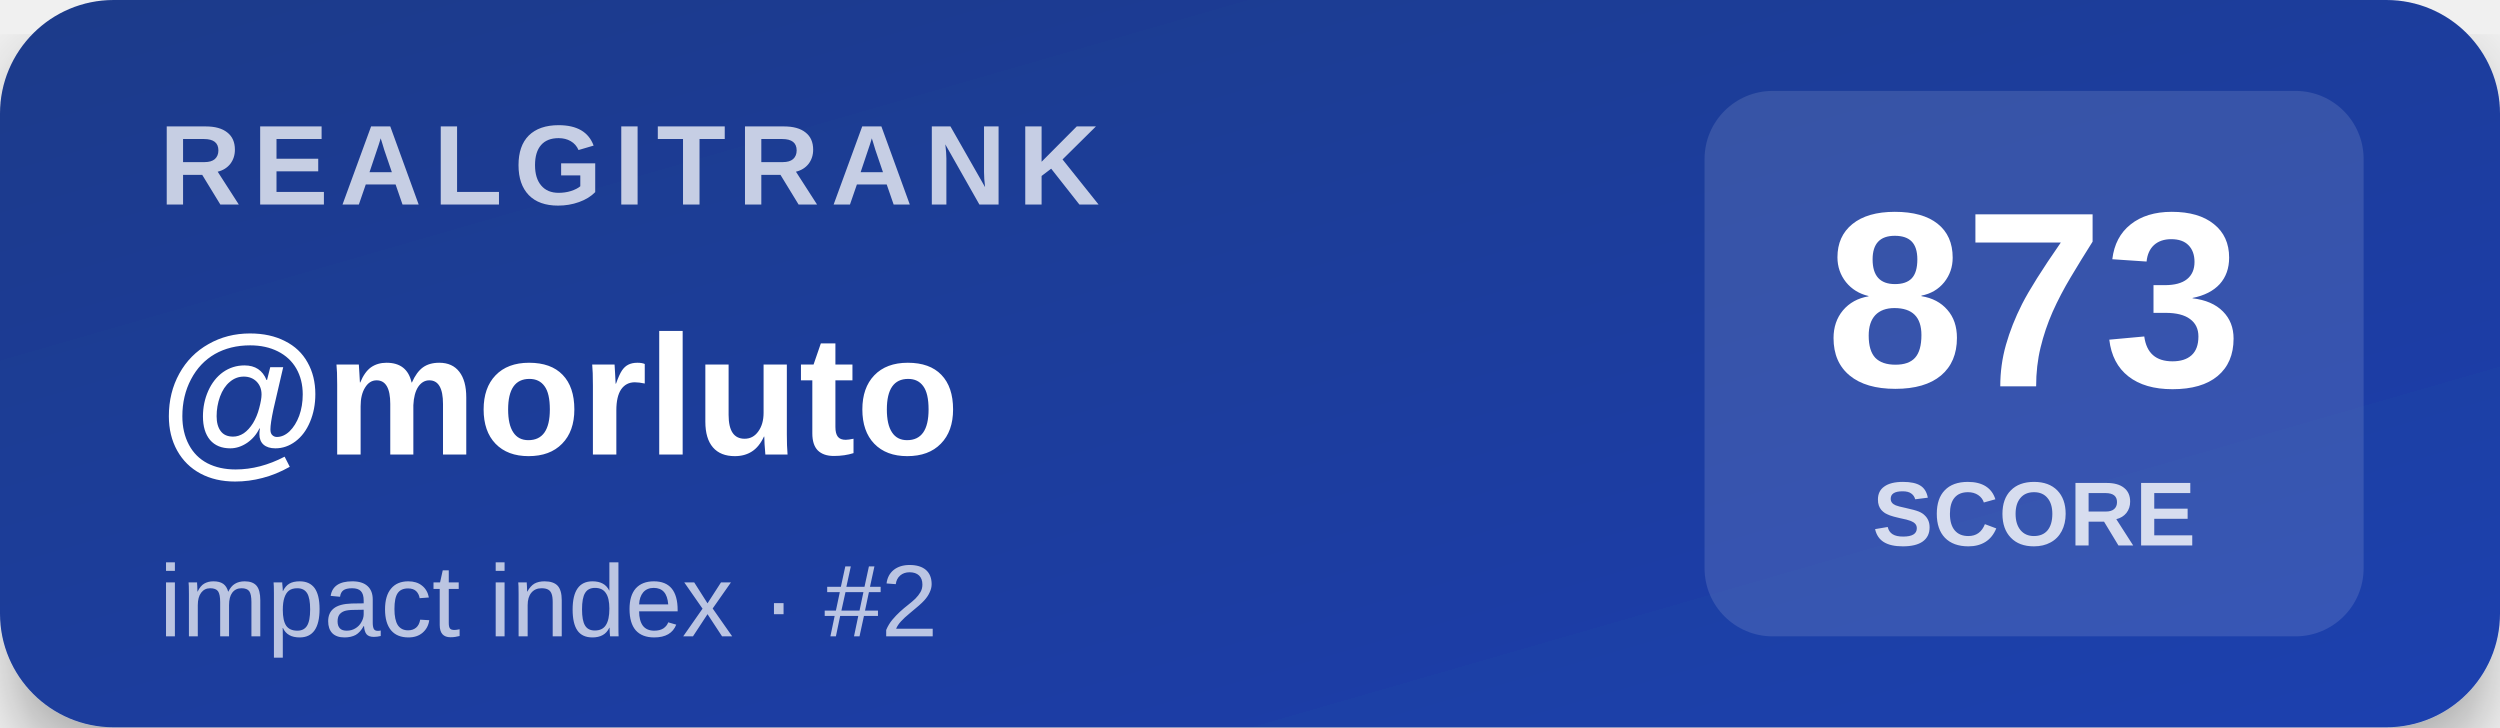
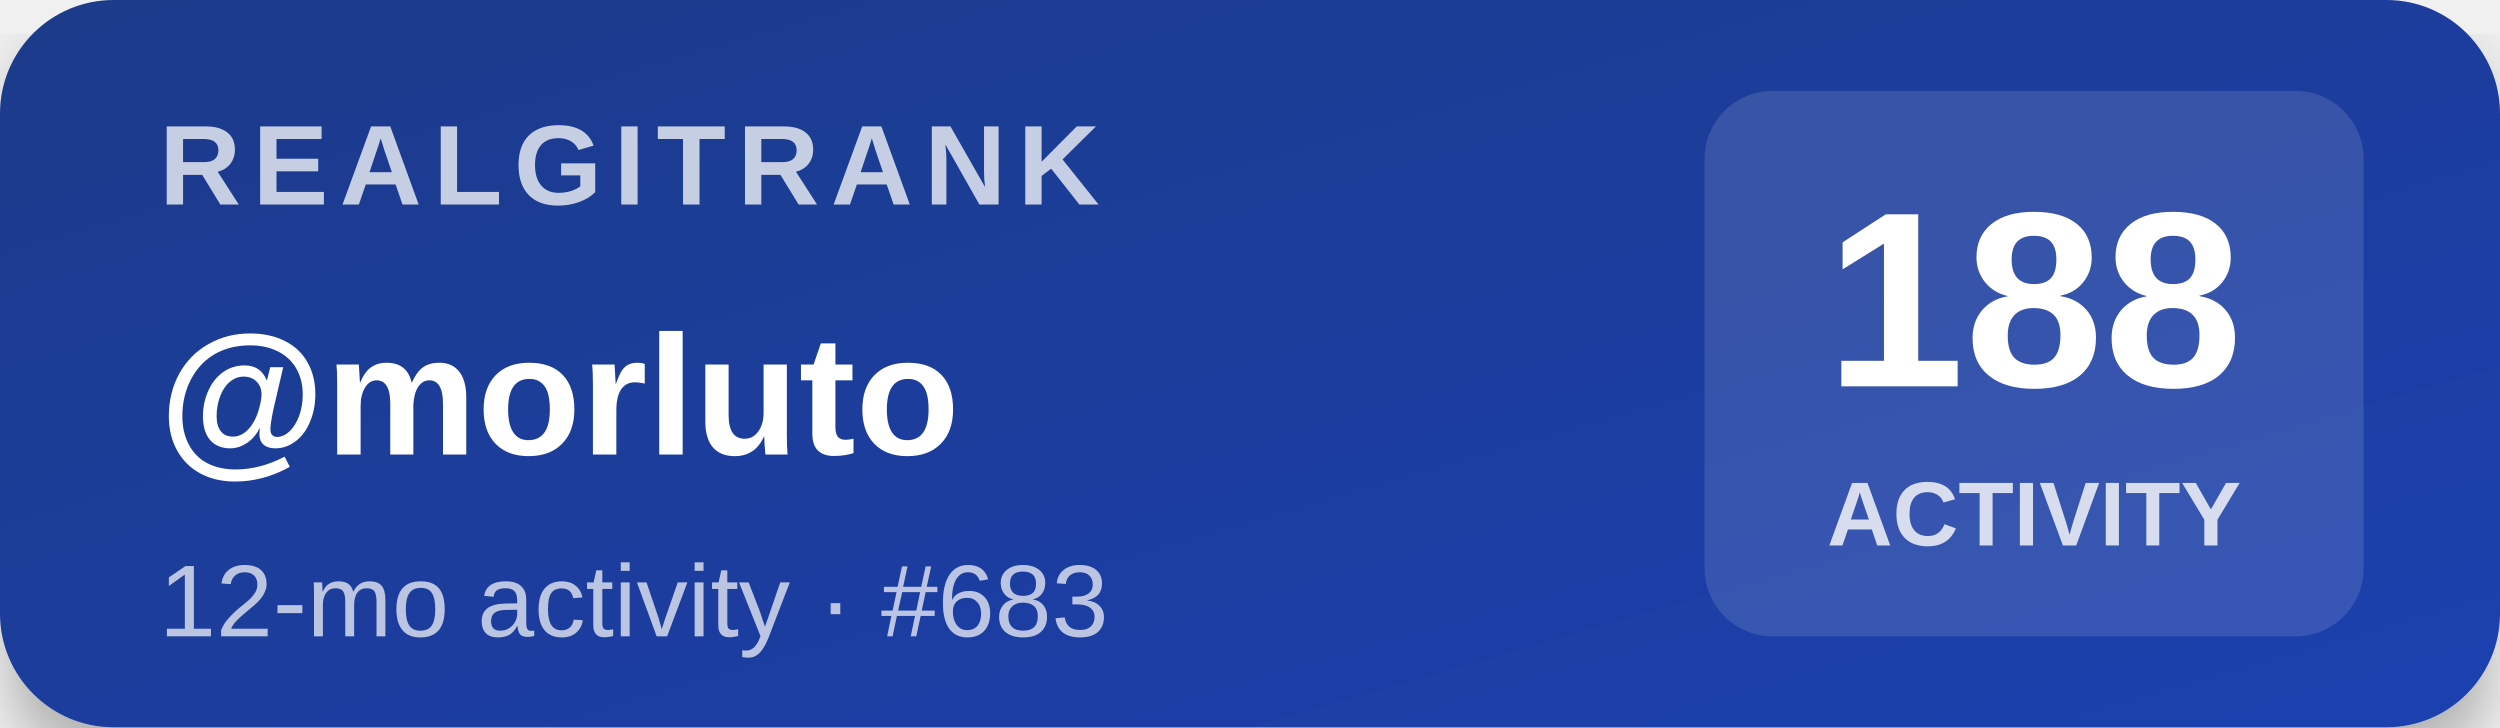
<svg xmlns="http://www.w3.org/2000/svg" width="220" height="64" viewBox="0 0 220 64">
  <defs>
    <linearGradient id="bg" x1="0" y1="0" x2="1" y2="1">
      <stop offset="0%" stop-color="#1e3a8a" />
      <stop offset="100%" stop-color="#1e40af" />
    </linearGradient>
    <filter id="shadow">
      <feDropShadow dx="0" dy="3" stdDeviation="3" flood-opacity="0.3" />
    </filter>
  </defs>
  <rect width="220" height="64" rx="10" fill="url(#bg)" filter="url(#shadow)" />
  <text x="14" y="18" font-family="Segoe UI,Arial,sans-serif" font-size="10" font-weight="700" fill="#ffffff" opacity="0.75" letter-spacing="1">REALGITRANK</text>
  <text x="14" y="40" font-family="Segoe UI,Arial,sans-serif" font-size="15" font-weight="800" fill="#ffffff">@morluto</text>
-   <text x="14" y="56" font-family="Segoe UI,Arial,sans-serif" font-size="9" fill="#ffffff" opacity="0.7">impact index · #2</text>
+   <text x="14" y="56" font-family="Segoe UI,Arial,sans-serif" font-size="9" fill="#ffffff" opacity="0.7">12-mo activity · #683</text>
  <rect x="150" y="8" width="58" height="48" rx="6" fill="#ffffff" opacity="0.12" />
-   <text x="179" y="34" text-anchor="middle" font-family="Segoe UI,Arial,sans-serif" font-size="22" font-weight="900" fill="#ffffff">873</text>
-   <text x="179" y="48" text-anchor="middle" font-family="Segoe UI,Arial,sans-serif" font-size="8" font-weight="600" fill="#ffffff" opacity="0.8">SCORE</text>
+   <text x="179" y="34" text-anchor="middle" font-family="Segoe UI,Arial,sans-serif" font-size="22" font-weight="900" fill="#ffffff">188</text>
+   <text x="179" y="48" text-anchor="middle" font-family="Segoe UI,Arial,sans-serif" font-size="8" font-weight="600" fill="#ffffff" opacity="0.8">ACTIVITY</text>
</svg>
